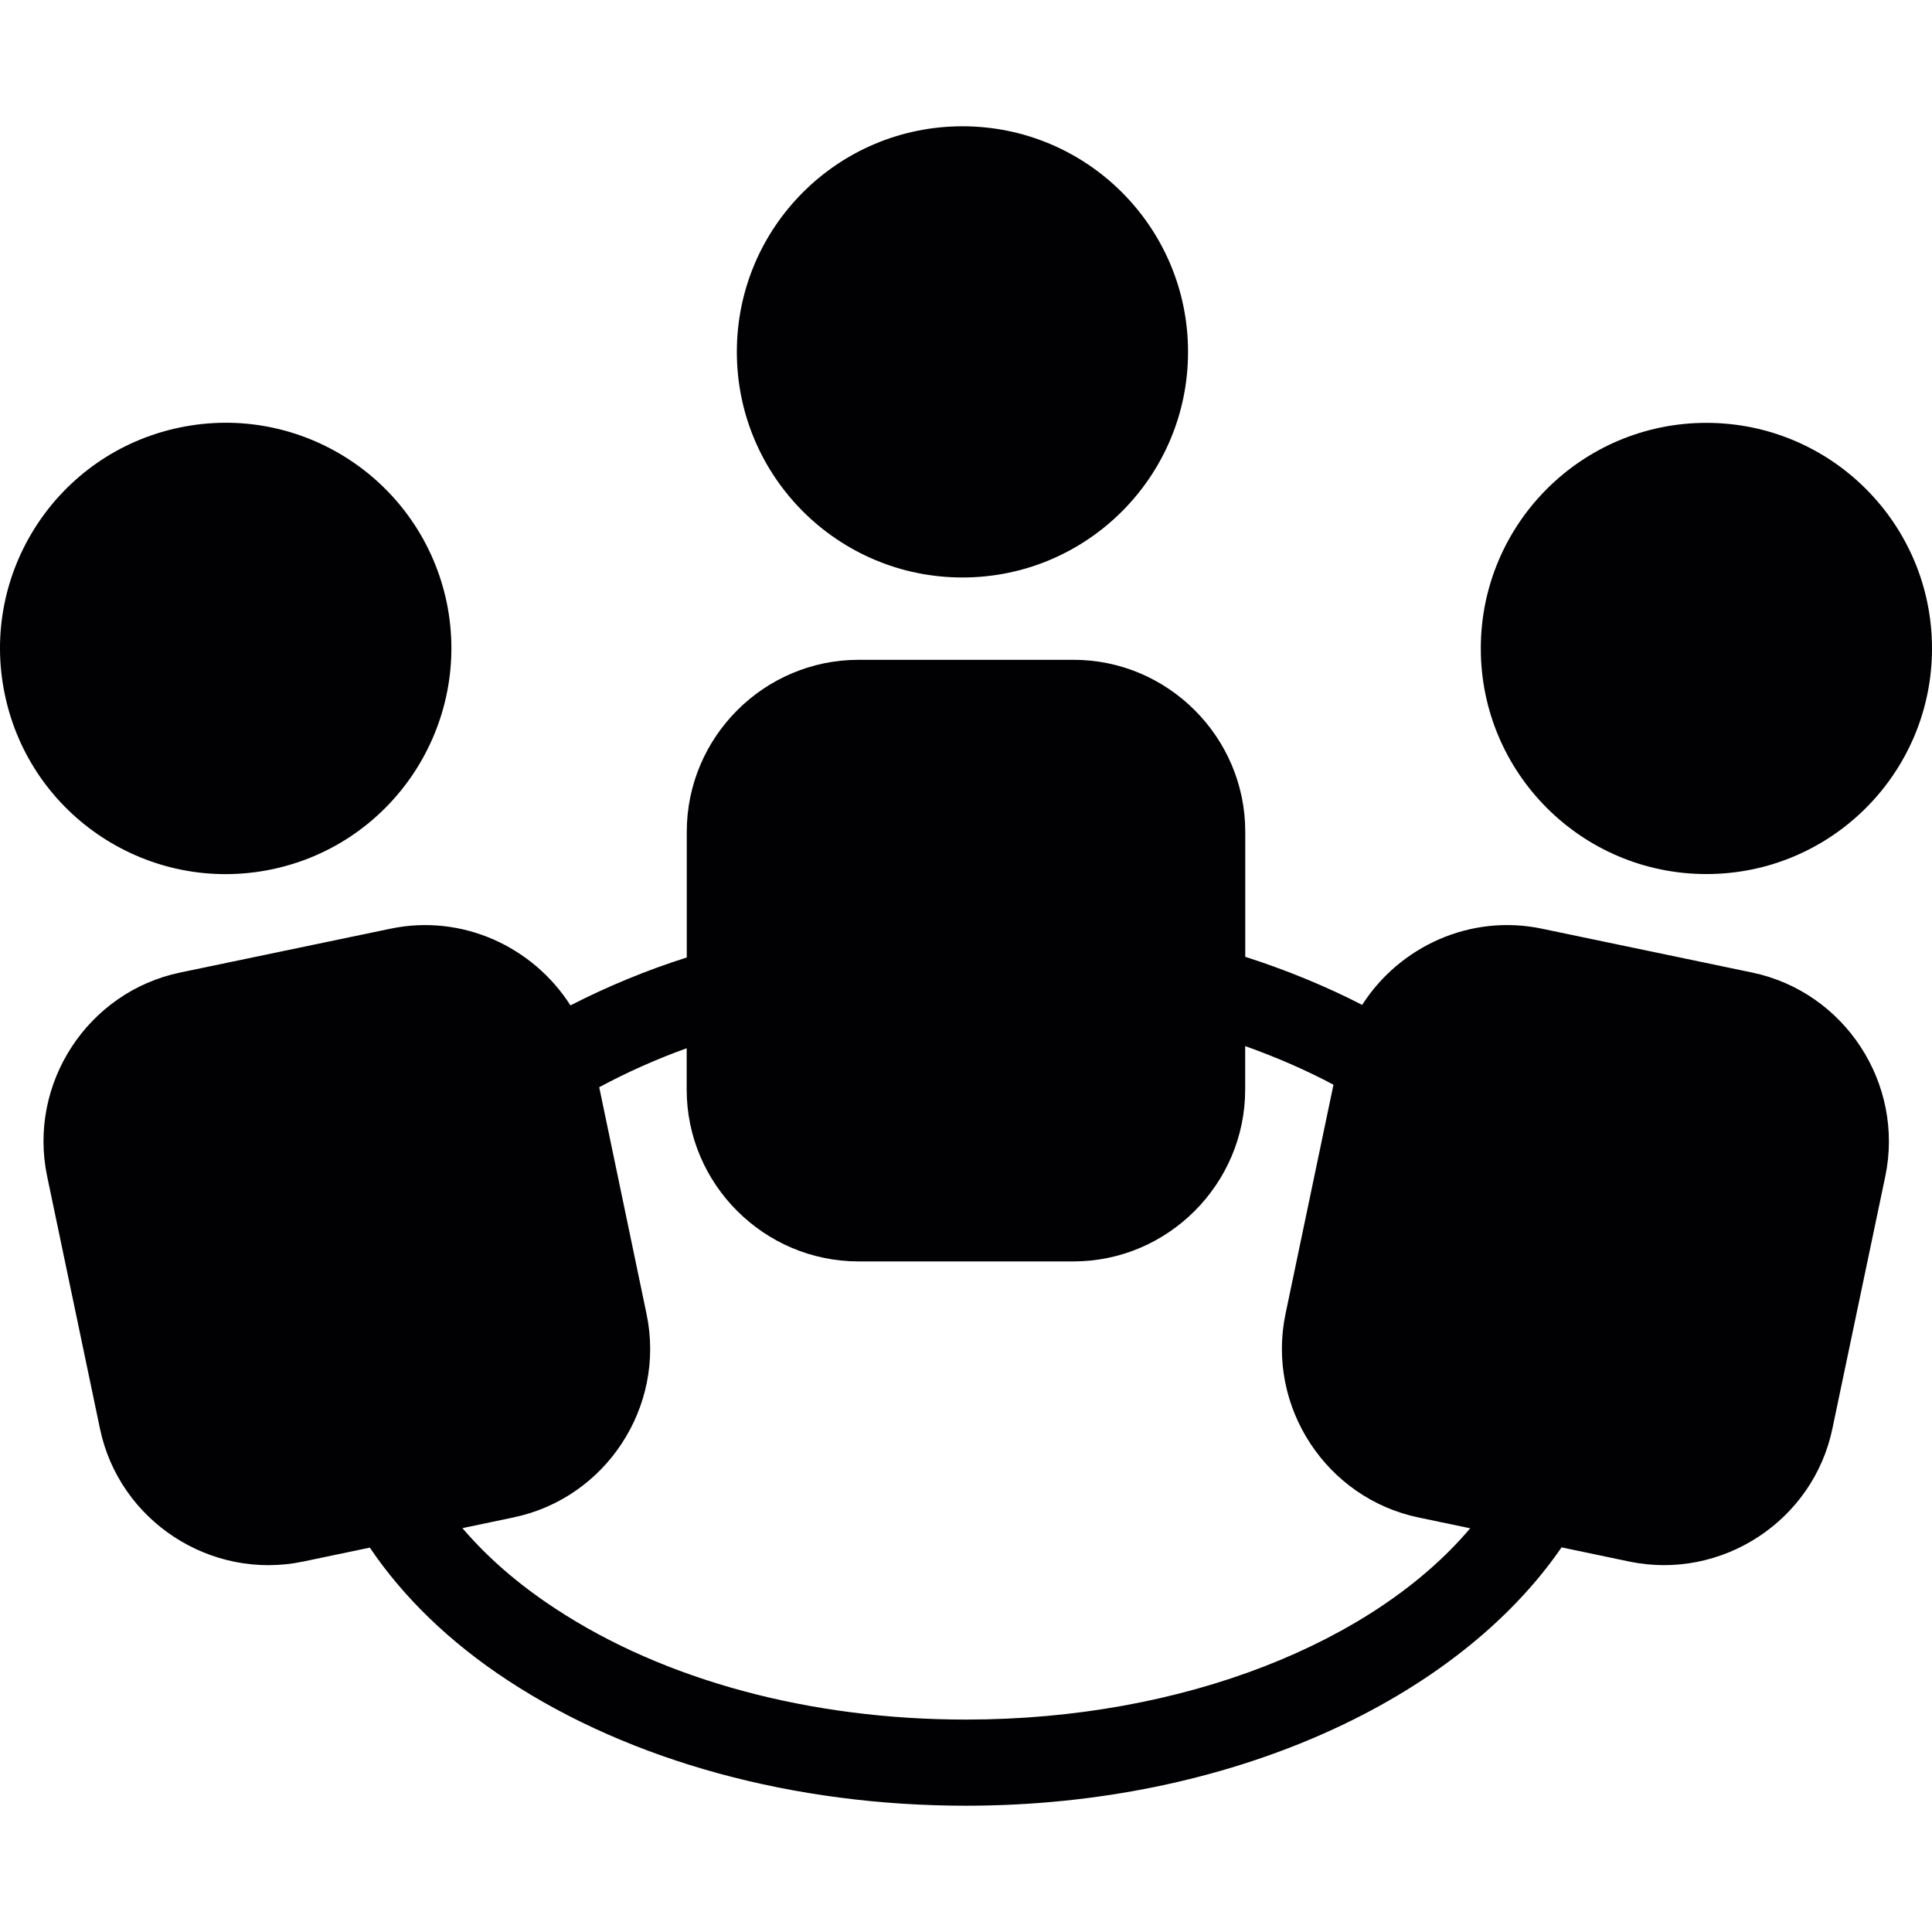
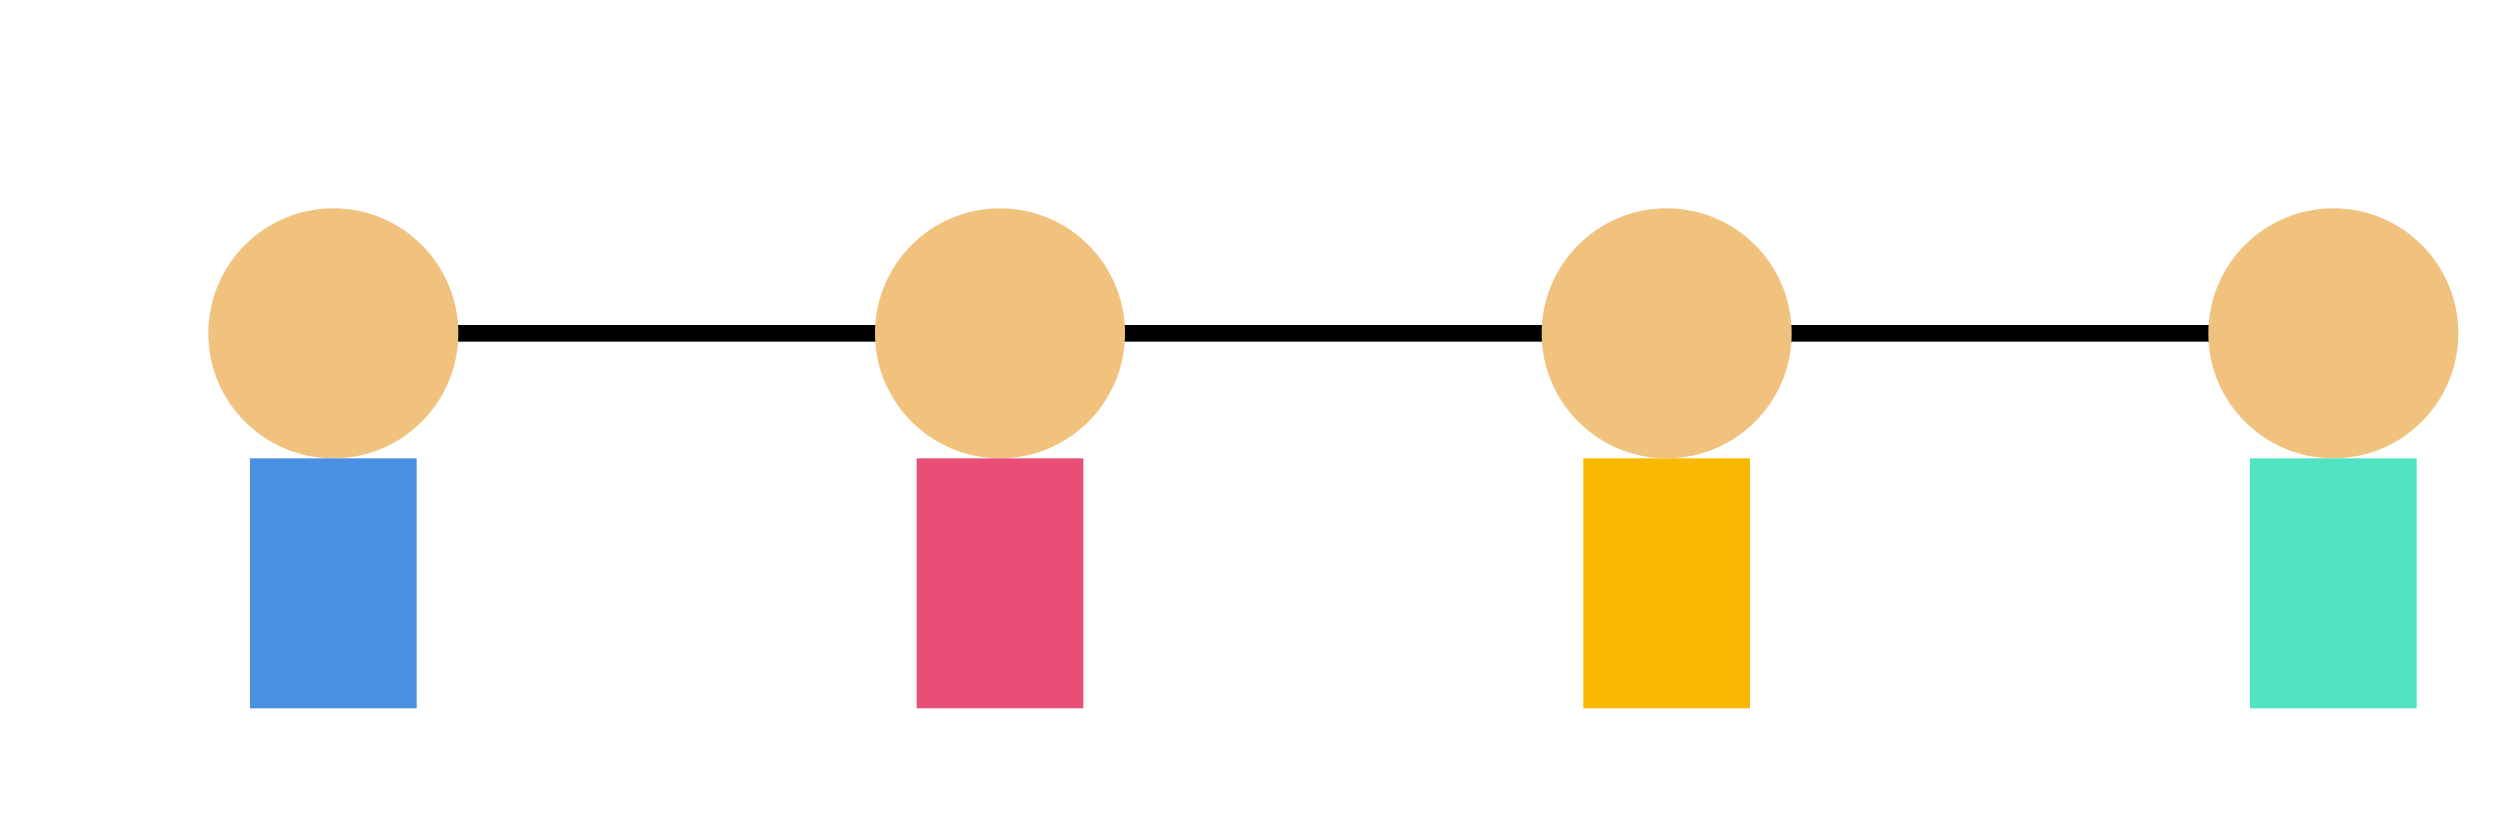
- <svg xmlns="http://www.w3.org/2000/svg" height="800px" width="800px" version="1.1" id="Capa_1" viewBox="0 0 502.648 502.648" xml:space="preserve">
-   <g>
-     <g>
-       <g>
-         <circle style="fill:#010002;" cx="250.399" cy="91.549" r="58.694" />
-         <path style="fill:#010002;" d="M455.861,253.028l-54.703-11.411c-18.637-3.904-37.037,4.638-46.765,19.824     c-9.448-4.853-19.608-9.038-30.415-12.511v-32.529c0.022-24.612-20.126-44.738-44.651-44.738h-55.933     c-24.655,0-44.716,20.126-44.716,44.738v32.701c-10.699,3.408-20.751,7.593-30.264,12.468     c-9.728-15.251-28.15-23.857-46.809-19.953l-54.747,11.411c-24.03,5.026-39.626,28.862-34.6,52.978l13.741,65.64     c4.983,24.051,28.84,39.647,52.892,34.621l17.321-3.624c8.671,12.813,20.665,24.569,36.023,34.621     c31.989,20.967,74.247,32.529,119.092,32.529c68.617,0,127.721-27.589,154.943-67.215l17.602,3.689     c24.03,5.004,47.887-10.57,52.87-34.621l13.762-65.64C495.508,281.89,479.912,258.054,455.861,253.028z M251.305,447.381     c-40.51,0-78.475-10.203-106.797-28.862c-9.707-6.342-17.753-13.395-24.202-20.945l13.266-2.783     c24.073-5.004,39.669-28.84,34.643-52.913l-12.317-59.018c7.183-3.861,14.733-7.248,22.757-10.138v10.764     c0,24.569,20.104,44.695,44.716,44.695h55.933c24.548,0,44.652-20.147,44.652-44.695v-11.325     c8.175,2.912,15.854,6.256,22.973,10.052L334.439,341.9c-4.983,24.073,10.591,47.909,34.664,52.913l13.395,2.804     C357.52,427.191,308.101,447.381,251.305,447.381z" />
-         <circle style="fill:#010002;" cx="443.954" cy="168.708" r="58.694" />
-         <path style="fill:#010002;" d="M70.736,226.172c31.752-6.644,52.029-37.77,45.471-69.501     c-6.687-31.709-37.749-52.072-69.523-45.428c-31.709,6.622-52.072,37.727-45.428,69.458     C7.879,212.453,38.984,232.795,70.736,226.172z" />
-       </g>
-     </g>
-     <g>
- 	</g>
-     <g>
- 	</g>
-     <g>
- 	</g>
-     <g>
- 	</g>
-     <g>
- 	</g>
-     <g>
- 	</g>
-     <g>
- 	</g>
-     <g>
- 	</g>
-     <g>
- 	</g>
-     <g>
- 	</g>
-     <g>
- 	</g>
-     <g>
- 	</g>
-     <g>
- 	</g>
-     <g>
- 	</g>
-     <g>
- 	</g>
-   </g>
+ <svg xmlns="http://www.w3.org/2000/svg" viewBox="0 0 300 100" width="300" height="100">
+   <line x1="40" y1="40" x2="120" y2="40" stroke="#000" stroke-width="2" />
+   <line x1="120" y1="40" x2="200" y2="40" stroke="#000" stroke-width="2" />
+   <line x1="200" y1="40" x2="280" y2="40" stroke="#000" stroke-width="2" />
+   <circle cx="40" cy="40" r="15" fill="#F1C27D" />
+   <rect x="30" y="55" width="20" height="30" fill="#4A90E2" />
+   <circle cx="120" cy="40" r="15" fill="#F1C27D" />
+   <rect x="110" y="55" width="20" height="30" fill="#E94E77" />
+   <circle cx="200" cy="40" r="15" fill="#F1C27D" />
+   <rect x="190" y="55" width="20" height="30" fill="#F8B800" />
+   <circle cx="280" cy="40" r="15" fill="#F1C27D" />
+   <rect x="270" y="55" width="20" height="30" fill="#50E3C2" />
</svg>
